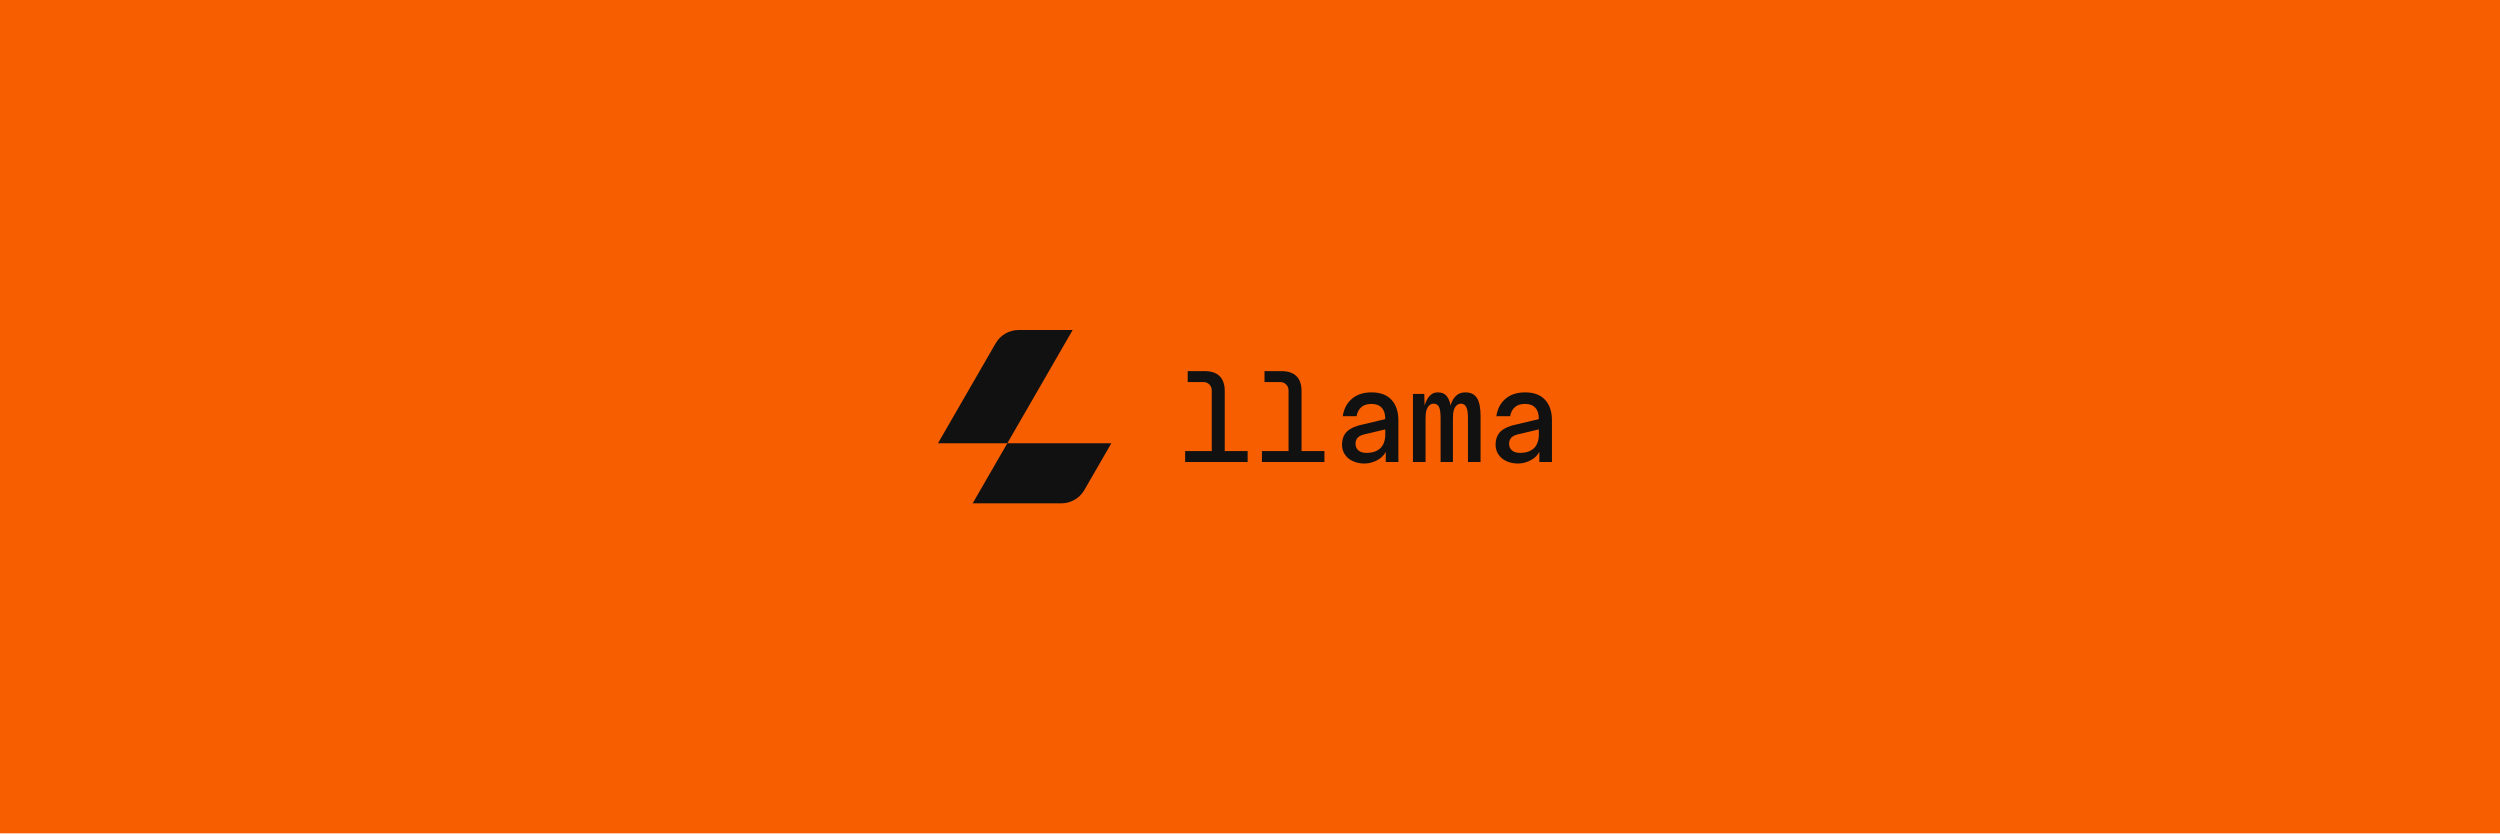
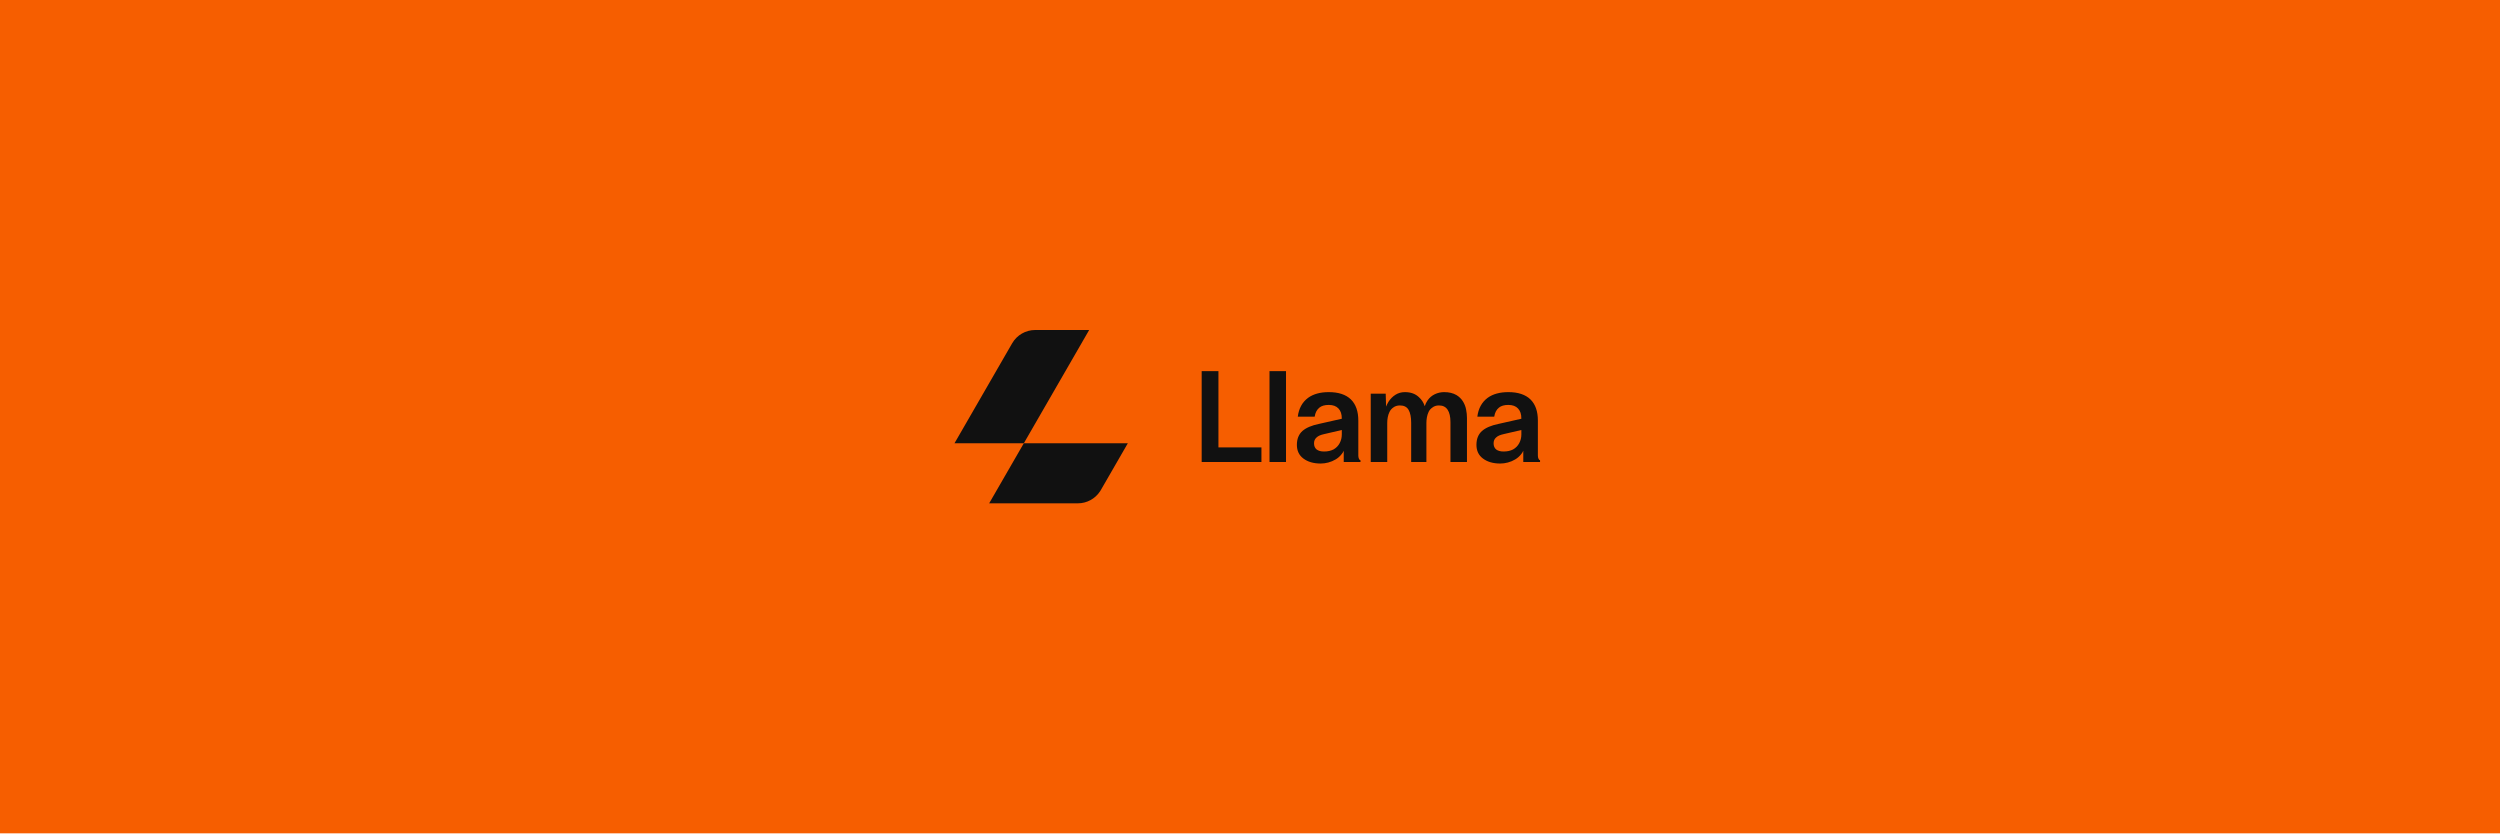
<svg xmlns="http://www.w3.org/2000/svg" width="7500" height="2500" viewBox="0 0 7500 2500" fill="none">
  <rect width="7500" height="2500" fill="#F65E00" />
-   <g transform="translate(2814.0 950.0)">
+   <g transform="translate(2863.5 950.0)">
    <path transform="translate(0 40) scale(0.866667)" d="M600 392L504.249 558L504.137 557.929C487.252 584.069 458.193 600 426.864 600H120L240 392H600Z" fill="#111111" />
    <path transform="translate(0 40) scale(0.866667)" d="M240 392H0L199.602 46.025C216.032 17.546 246.411 3.25756e-05 279.29 0H466.154L240 392Z" fill="#111111" />
-     <path d="M821.262 423.692V221.483Q821.262 210.735 814.164 203.451Q807.067 196.167 795.947 196.167H749.135V163.4H800.243Q829.862 163.4 845.231 178.769Q860.237 193.786 860.237 223.394V423.692ZM741.456 436V403.233H928.908V436ZM1051.628 423.692V221.483Q1051.628 210.735 1044.53 203.451Q1037.433 196.167 1026.313 196.167H979.501V163.4H1030.61Q1060.228 163.4 1075.597 178.769Q1090.603 193.786 1090.603 223.394V423.692ZM971.822 436V403.233H1159.275V436ZM1279.646 440.607Q1260.833 440.607 1245.092 433.696Q1230.107 427.158 1221.084 414.099Q1212.061 401.039 1212.061 384.519Q1212.061 358.41 1227.814 343.821Q1243.94 329.231 1275.785 323.088L1341.758 307.357Q1341.758 295.488 1339.267 287.447Q1336.777 279.406 1331.435 273.658Q1321.09 261.777 1300.796 261.777Q1281.643 261.777 1270.925 270.586Q1259.056 280.185 1255.622 298.559H1214.354Q1218.95 265.134 1243.172 245.158Q1265.451 227.113 1300.401 227.113Q1340.013 227.113 1360.373 249.381Q1381.117 271.65 1381.117 310.834V435.452Q1381.117 435.605 1381.167 435.726Q1381.216 435.846 1381.293 435.846V436H1343.326V387.59H1349.085Q1347.177 400.644 1340.277 410.632Q1333.377 420.62 1323.405 427.158Q1313.433 433.696 1302.107 437.152Q1290.781 440.607 1279.646 440.607ZM1285.482 408.63Q1304.23 408.63 1316.483 402.125Q1329.888 395.236 1335.823 382.593Q1341.758 369.951 1341.758 355.767V338.16L1285.482 351.576Q1267.108 355.021 1259.835 362.294Q1252.573 369.567 1252.573 381.458Q1252.573 394.084 1261.371 401.357Q1269.796 408.63 1285.482 408.63ZM1424.876 436V231.72H1458.795L1460.33 283.563L1456.48 282.412Q1457.643 272.813 1460.906 263.022Q1464.17 253.232 1469.347 244.977Q1474.525 236.722 1482.012 231.917Q1489.499 227.113 1499.758 227.113Q1518.306 227.113 1527.509 240.167Q1537.097 253.337 1539.412 278.956H1535.166Q1538.633 254.362 1550.919 240.551Q1563.216 227.113 1581.486 227.113Q1605.812 227.113 1616.562 243.622Q1627.686 260.505 1627.686 298.087V436H1589.895V304.68Q1589.895 280.174 1584.553 270.608Q1579.578 261.053 1568.959 261.053Q1561.988 261.053 1556.512 265.505Q1551.048 270.302 1548.488 277.157Q1545.928 284.013 1545.352 291.493Q1544.776 298.974 1544.776 305.437V436H1507.786V304.68Q1507.786 280.942 1503.128 270.992Q1498.135 261.053 1487.141 261.053Q1480.003 261.053 1474.556 265.489Q1469.12 270.269 1466.573 277.101Q1464.026 283.933 1463.346 291.441Q1462.667 298.949 1462.667 305.437V436ZM1740.379 440.607Q1721.566 440.607 1705.824 433.696Q1690.839 427.158 1681.816 414.099Q1672.794 401.039 1672.794 384.519Q1672.794 358.41 1688.546 343.821Q1704.672 329.231 1736.517 323.088L1802.49 307.357Q1802.49 295.488 1800 287.447Q1797.51 279.406 1792.167 273.658Q1781.823 261.777 1761.529 261.777Q1742.375 261.777 1731.658 270.586Q1719.788 280.185 1716.355 298.559H1675.086Q1679.683 265.134 1703.904 245.158Q1726.184 227.113 1761.134 227.113Q1800.746 227.113 1821.106 249.381Q1841.85 271.65 1841.85 310.834V435.452Q1841.85 435.605 1841.899 435.726Q1841.948 435.846 1842.025 435.846V436H1804.059V387.59H1809.818Q1807.909 400.644 1801.009 410.632Q1794.109 420.62 1784.137 427.158Q1774.166 433.696 1762.84 437.152Q1751.513 440.607 1740.379 440.607ZM1746.215 408.63Q1764.962 408.63 1777.215 402.125Q1790.621 395.236 1796.555 382.593Q1802.49 369.951 1802.49 355.767V338.16L1746.215 351.576Q1727.84 355.021 1720.567 362.294Q1713.305 369.567 1713.305 381.458Q1713.305 394.084 1722.103 401.357Q1730.528 408.63 1746.215 408.63Z" fill="#111111" />
+     <path d="M741.5 436V163.4H791.797V392.23H920.802V436ZM994.519 436H944.99V163.4H994.519ZM1098.568 440.607Q1066.7 440.607 1046.735 425.634Q1027.154 411.044 1027.154 384.552Q1027.154 358.059 1043.664 343.086Q1060.173 328.496 1093.96 321.585L1161.918 306.227Q1161.918 295.477 1159.423 288.182Q1156.927 280.887 1151.936 275.512Q1141.953 264.761 1122.756 264.761Q1104.711 264.761 1094.728 272.824Q1083.21 282.039 1080.522 300.084H1029.842Q1034.449 263.225 1060.557 243.644Q1084.362 226.367 1122.756 226.367Q1166.526 226.367 1189.178 248.252Q1211.447 270.136 1211.447 311.602V416.803Q1211.447 422.178 1213.367 426.401Q1215.286 430.625 1217.974 430.625V436H1167.677V402.213Q1165.374 407.588 1161.918 411.812Q1154.239 421.794 1143.681 428.129Q1133.123 434.464 1121.412 437.536Q1109.702 440.607 1098.568 440.607ZM1108.55 404.517Q1125.06 404.517 1136.962 398.374Q1149.248 391.463 1155.583 379.368Q1161.918 367.274 1161.918 353.452V340.014L1108.934 352.3Q1092.808 355.756 1085.897 362.667Q1078.603 369.194 1078.603 379.944Q1078.603 391.846 1086.281 398.374Q1094.344 404.517 1108.55 404.517ZM1248.69 436V230.974H1293.611L1294.763 269.752Q1297.834 262.074 1302.058 255.163Q1310.505 242.108 1322.983 234.238Q1335.461 226.367 1351.203 226.367Q1377.311 226.367 1393.052 241.341Q1405.339 252.091 1410.714 268.601Q1413.785 259.002 1419.161 251.323Q1427.607 239.037 1440.853 232.702Q1454.099 226.367 1469.073 226.367Q1490.574 226.367 1505.932 235.197Q1517.834 242.492 1524.937 253.627Q1532.04 264.761 1534.728 278.007Q1537.415 291.253 1537.415 304.307V436H1487.886V316.977Q1487.886 292.021 1479.44 279.351Q1470.993 266.297 1453.332 266.297Q1441.429 266.297 1433.366 272.824Q1426.072 277.815 1422.424 285.494Q1418.777 293.173 1417.241 301.812Q1415.705 310.45 1415.705 318.513V436H1370.016V318.513Q1370.016 293.173 1362.337 279.735Q1354.658 266.297 1336.229 266.297Q1324.326 266.297 1315.88 272.824Q1308.969 277.815 1305.129 285.494Q1301.29 293.173 1299.754 301.812Q1298.218 310.45 1298.218 318.513V436ZM1637.241 440.607Q1605.373 440.607 1585.408 425.634Q1565.827 411.044 1565.827 384.552Q1565.827 358.059 1582.337 343.086Q1598.846 328.496 1632.633 321.585L1700.591 306.227Q1700.591 295.477 1698.096 288.182Q1695.6 280.887 1690.609 275.512Q1680.626 264.761 1661.429 264.761Q1643.384 264.761 1633.401 272.824Q1621.883 282.039 1619.195 300.084H1568.515Q1573.122 263.225 1599.23 243.644Q1623.035 226.367 1661.429 226.367Q1705.199 226.367 1727.851 248.252Q1750.12 270.136 1750.12 311.602V416.803Q1750.12 422.178 1752.04 426.401Q1753.959 430.625 1756.647 430.625V436H1706.35V402.213Q1704.047 407.588 1700.591 411.812Q1692.912 421.794 1682.354 428.129Q1671.795 434.464 1660.085 437.536Q1648.375 440.607 1637.241 440.607ZM1647.223 404.517Q1663.733 404.517 1675.635 398.374Q1687.921 391.463 1694.256 379.368Q1700.591 367.274 1700.591 353.452V340.014L1647.607 352.3Q1631.481 355.756 1624.57 362.667Q1617.275 369.194 1617.275 379.944Q1617.275 391.846 1624.954 398.374Q1633.017 404.517 1647.223 404.517Z" fill="#111111" />
  </g>
</svg>
